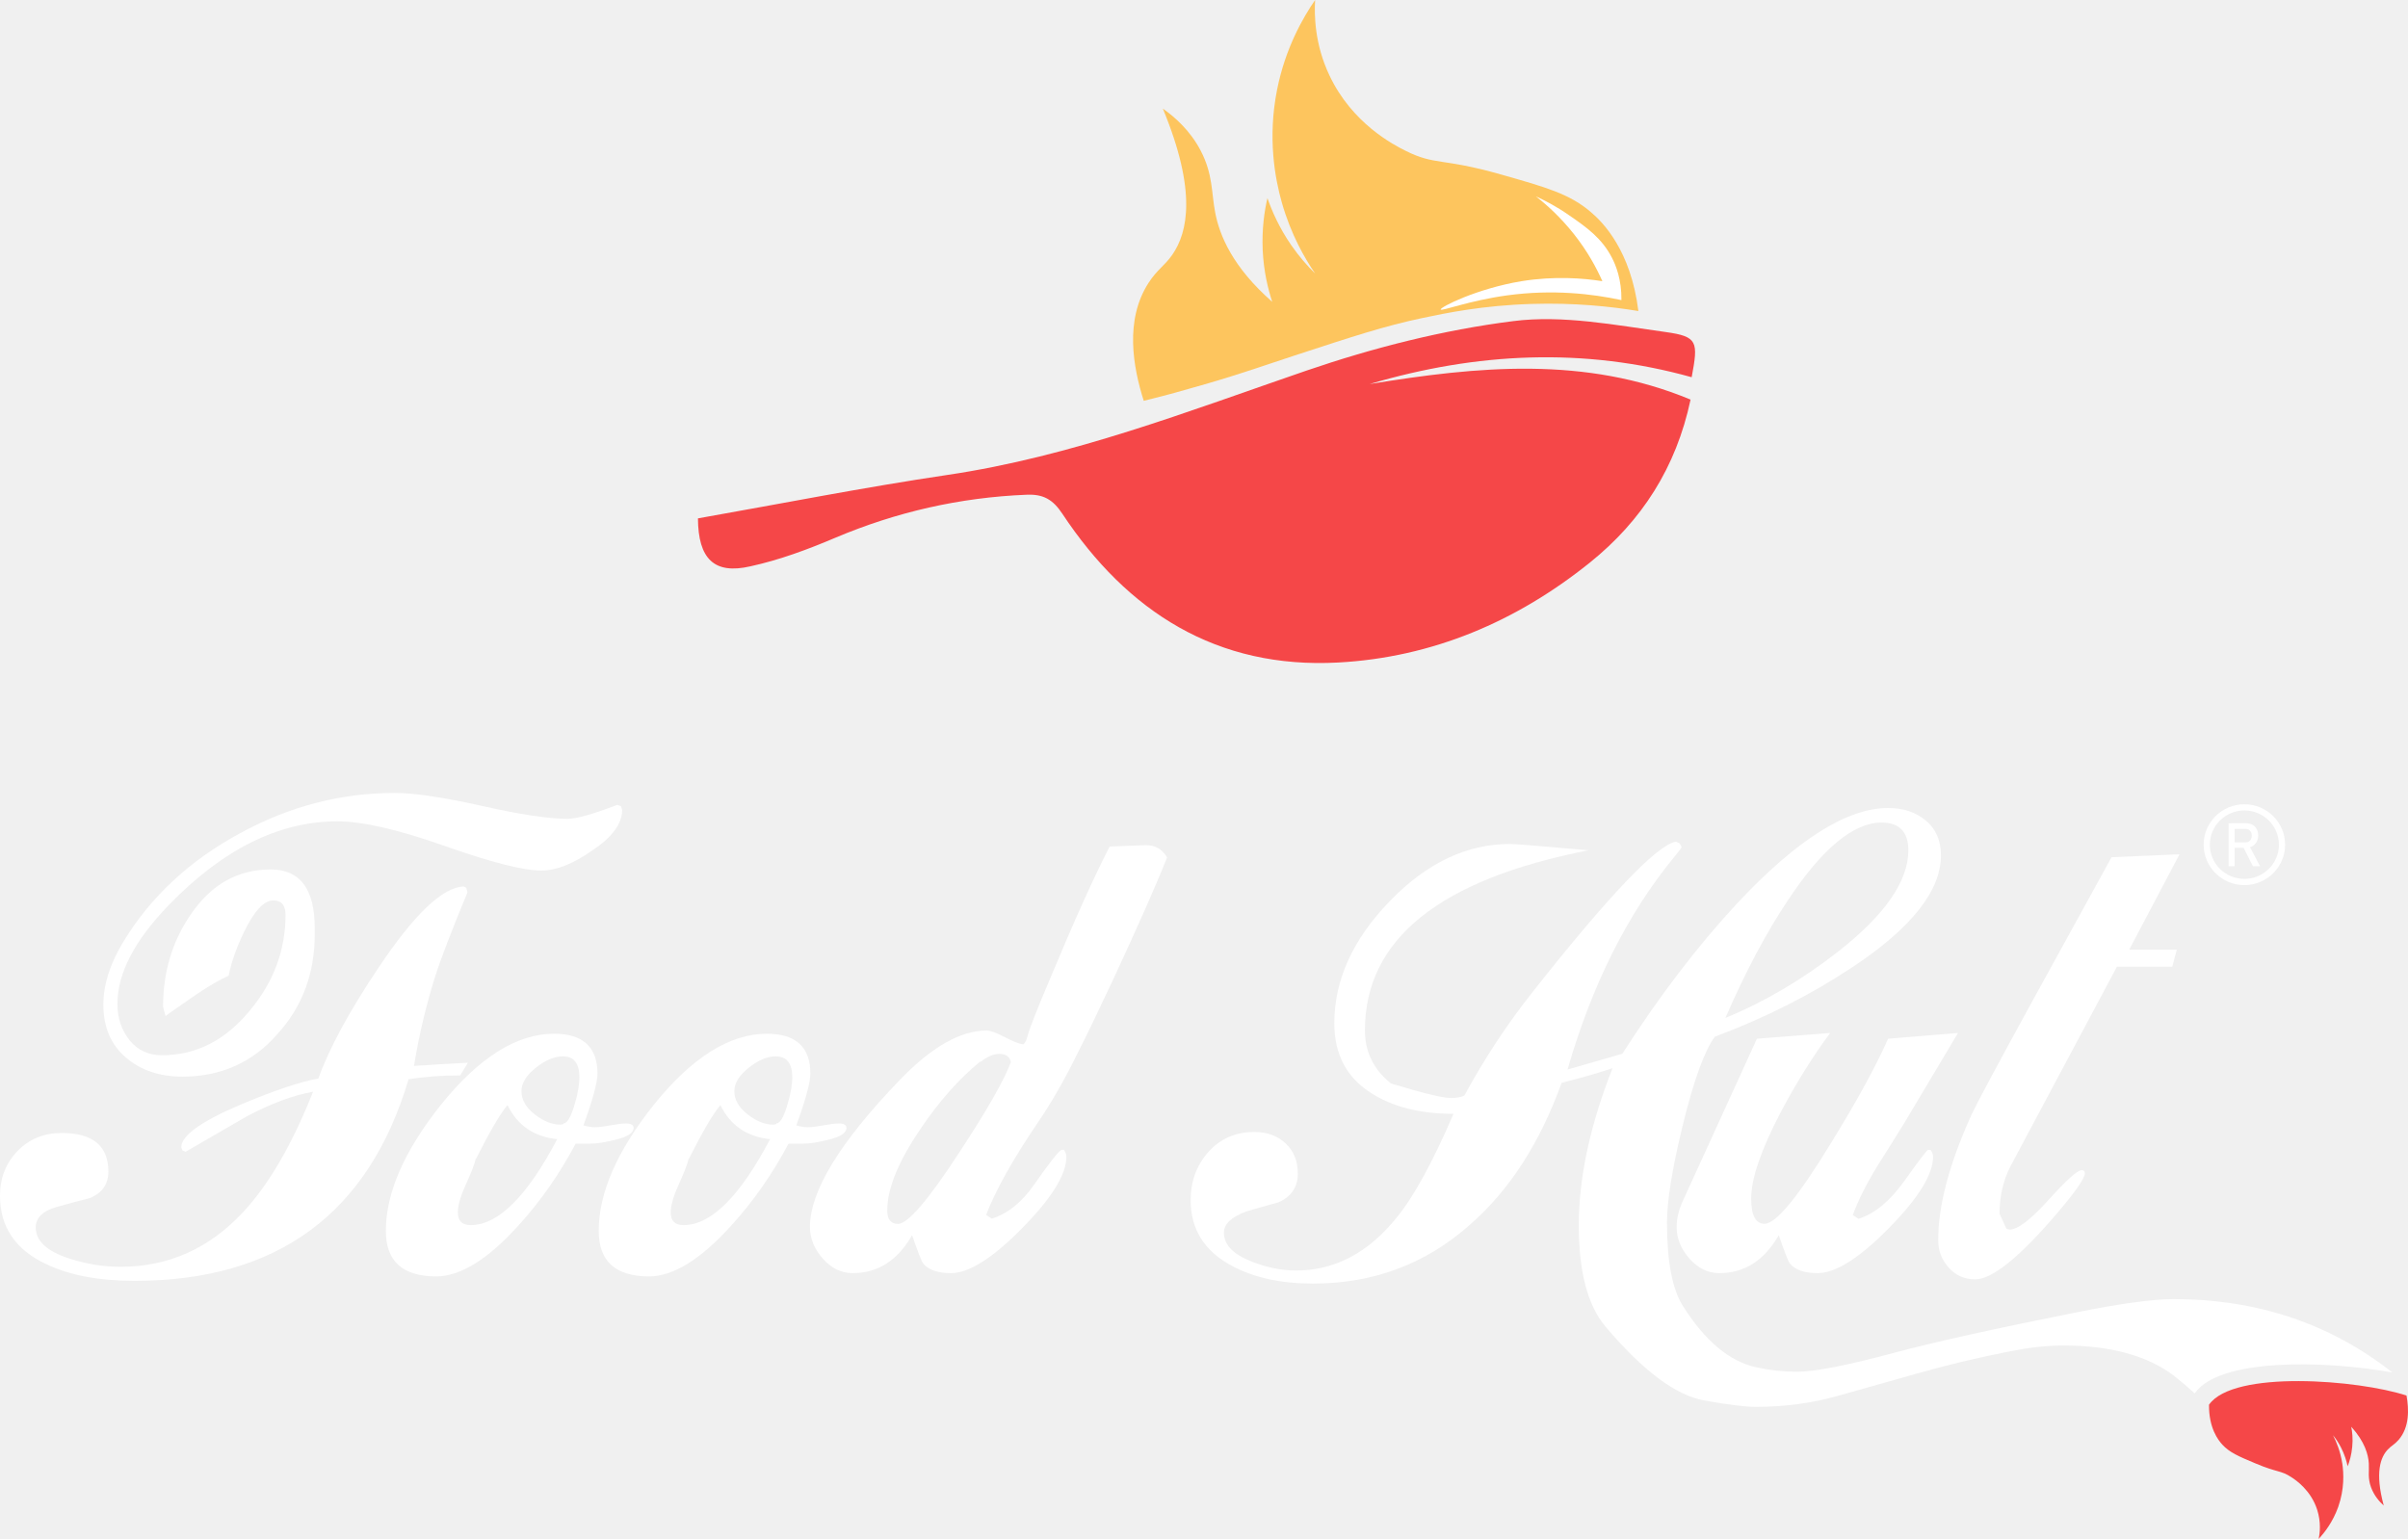
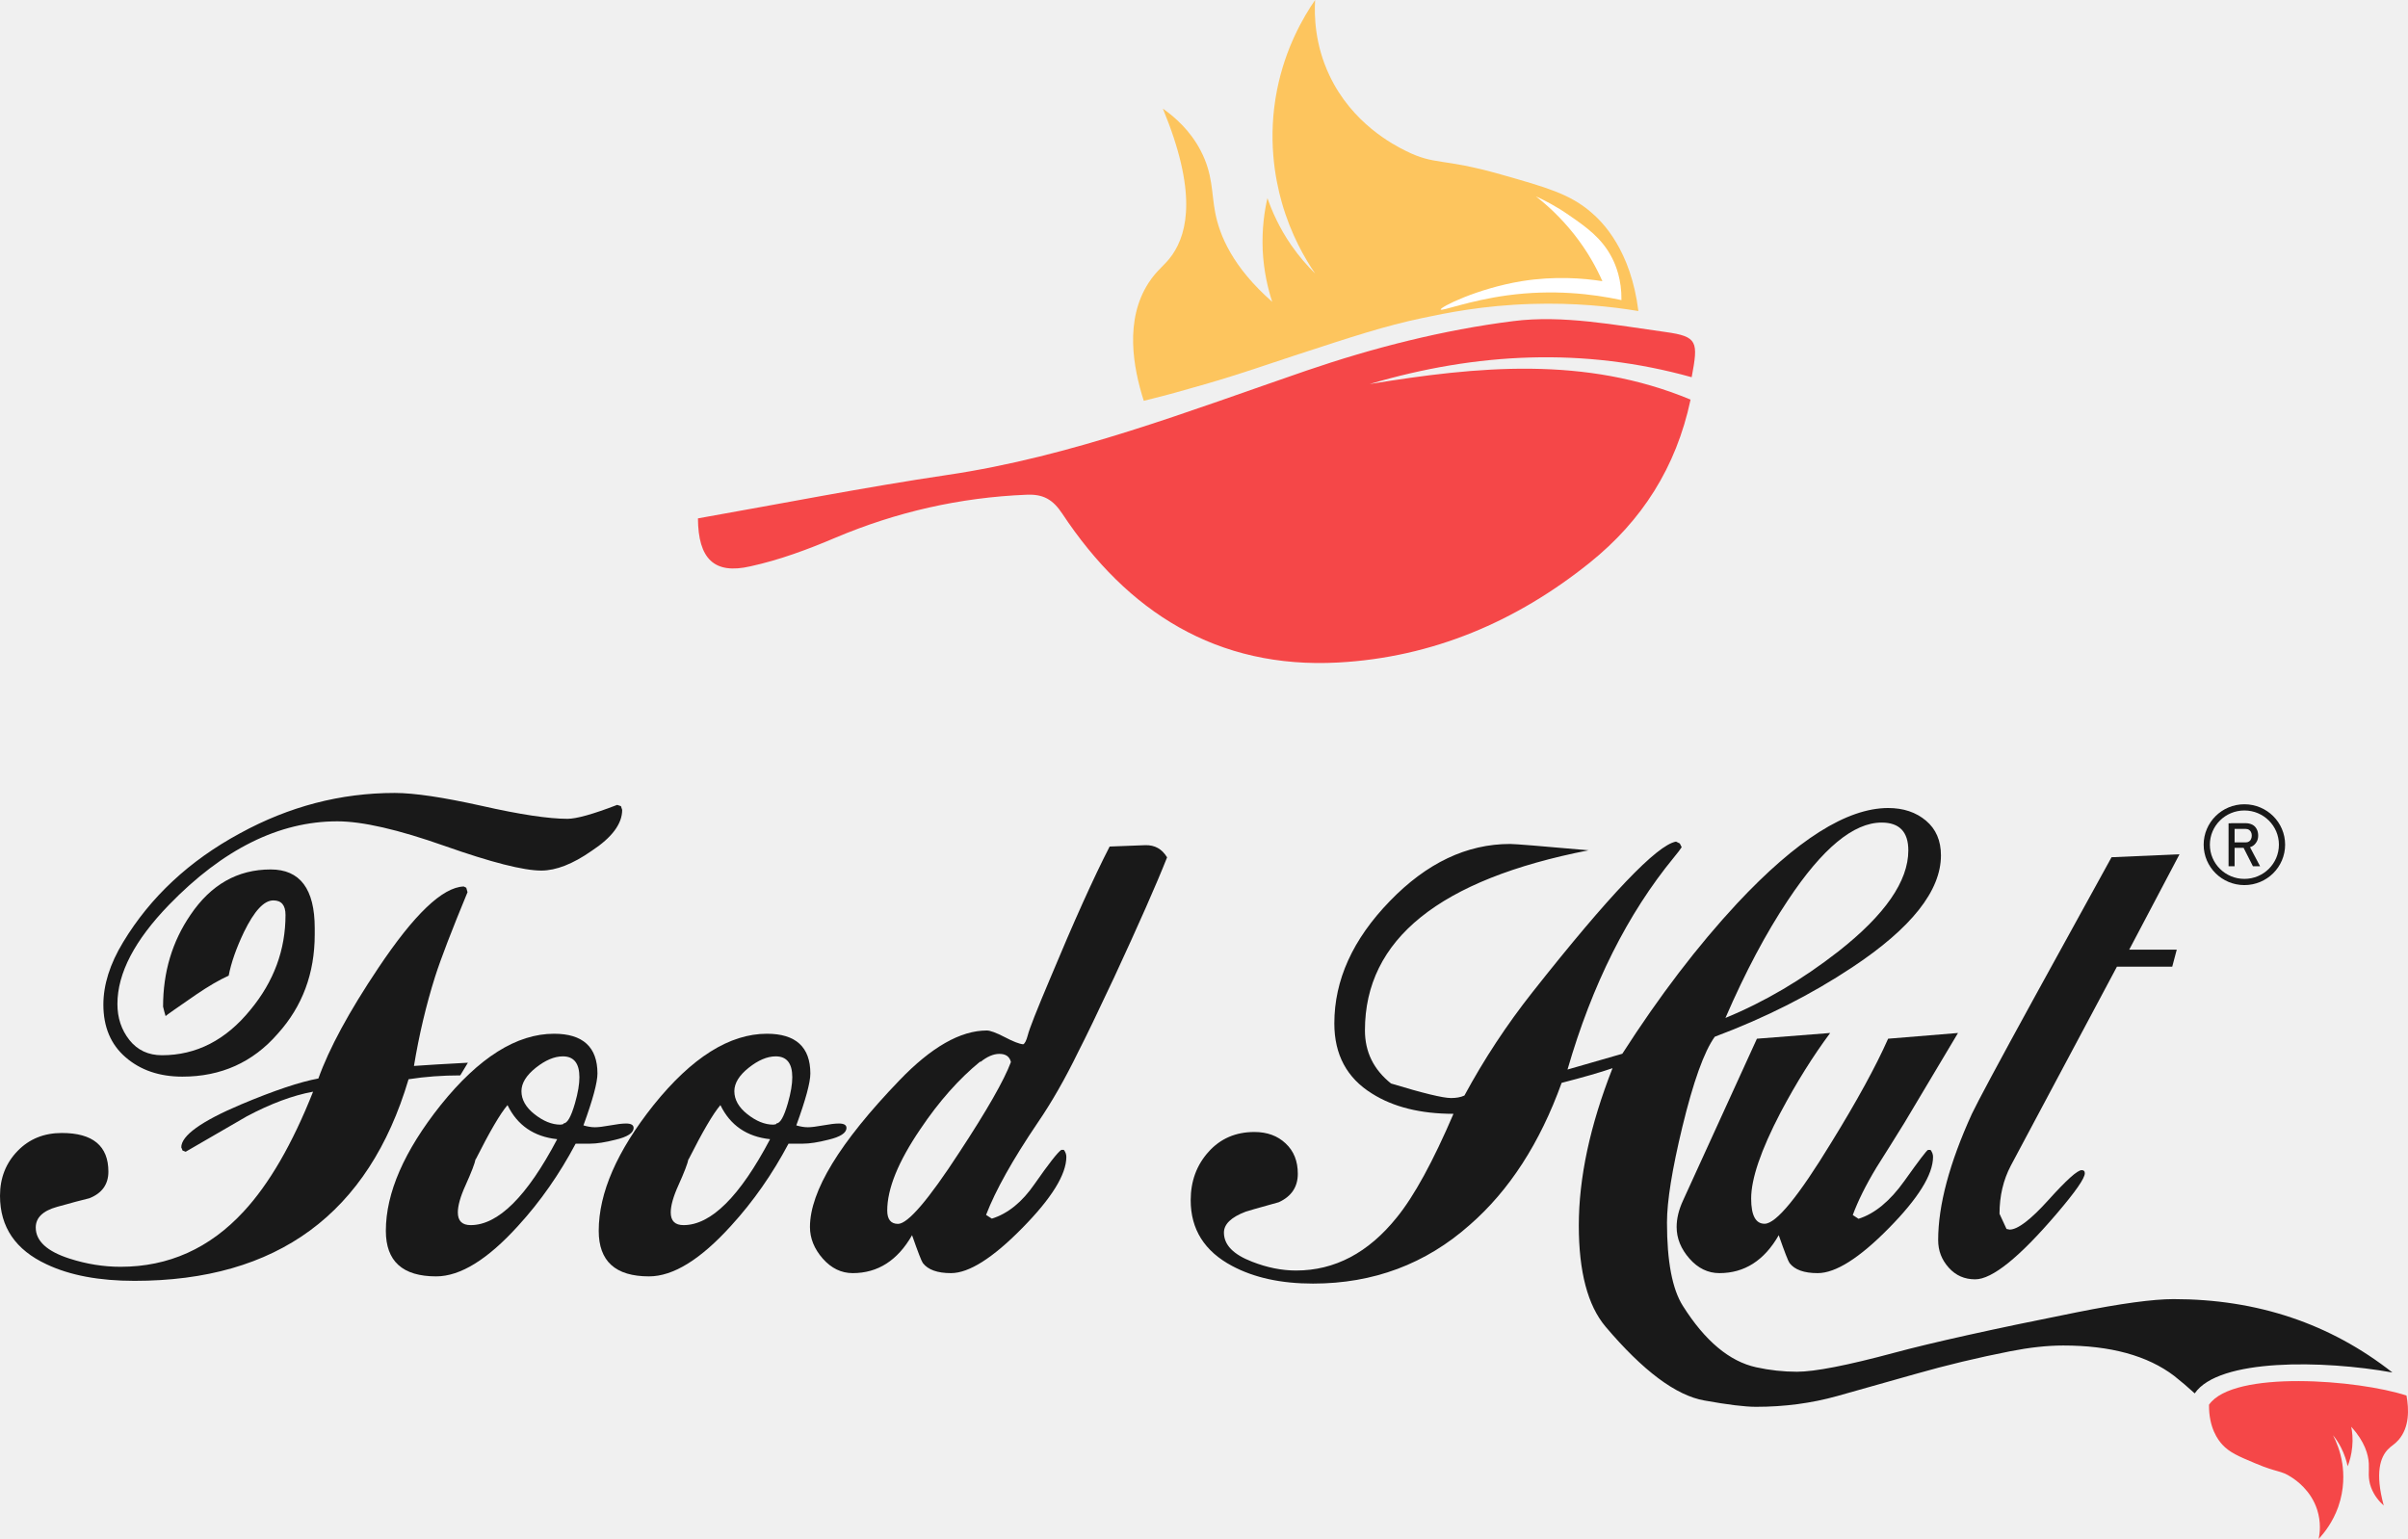
<svg xmlns="http://www.w3.org/2000/svg" width="97" height="62" viewBox="0 0 97 62" fill="none">
-   <path d="M18.848 42.814L18.54 43.325C17.822 43.325 17.13 43.375 16.458 43.48C14.851 48.896 11.167 51.602 5.417 51.602C3.997 51.602 2.815 51.381 1.875 50.935C0.627 50.354 0 49.437 0 48.175C0 47.458 0.237 46.857 0.707 46.371C1.177 45.885 1.774 45.645 2.491 45.645C3.739 45.645 4.366 46.166 4.366 47.203C4.366 47.714 4.108 48.075 3.598 48.275C3.305 48.345 2.875 48.46 2.299 48.621C1.723 48.781 1.44 49.062 1.44 49.452C1.44 49.998 1.895 50.414 2.799 50.705C3.482 50.925 4.169 51.036 4.856 51.036C6.791 51.036 8.444 50.294 9.813 48.811C10.839 47.704 11.774 46.095 12.612 43.981C11.789 44.131 10.899 44.467 9.944 44.973C9.687 45.123 8.868 45.599 7.479 46.401L7.352 46.351C7.337 46.301 7.317 46.256 7.302 46.226C7.302 45.75 8.105 45.173 9.717 44.492C11.051 43.931 12.087 43.585 12.825 43.45C13.254 42.248 14.058 40.759 15.24 38.996C16.68 36.841 17.822 35.744 18.681 35.714L18.782 35.764L18.833 35.944C18.201 37.473 17.762 38.61 17.524 39.356C17.165 40.494 16.882 41.691 16.675 42.944C17.165 42.909 17.893 42.864 18.848 42.814ZM7.347 43.375C6.422 43.375 5.659 43.114 5.063 42.598C4.462 42.082 4.164 41.371 4.164 40.474C4.164 39.677 4.426 38.836 4.962 37.954C6.059 36.14 7.625 34.677 9.661 33.575C11.647 32.487 13.724 31.946 15.902 31.946C16.69 31.946 17.858 32.122 19.409 32.467C20.96 32.818 22.107 32.988 22.86 32.988C23.219 32.988 23.886 32.803 24.861 32.427L25.013 32.477L25.063 32.628C25.063 33.189 24.654 33.74 23.83 34.281C23.077 34.807 22.4 35.073 21.804 35.073C21.086 35.073 19.788 34.742 17.913 34.081C16.038 33.419 14.598 33.089 13.588 33.089C11.243 33.089 8.984 34.211 6.811 36.45C5.427 37.879 4.73 39.206 4.73 40.449C4.73 41.01 4.891 41.491 5.215 41.902C5.538 42.308 5.978 42.513 6.523 42.513C7.908 42.513 9.101 41.902 10.091 40.679C11.031 39.542 11.501 38.269 11.501 36.861C11.501 36.471 11.339 36.275 11.011 36.275C10.632 36.275 10.242 36.701 9.828 37.548C9.52 38.194 9.313 38.78 9.212 39.306C8.833 39.477 8.398 39.732 7.903 40.068C7.115 40.609 6.705 40.9 6.67 40.935C6.635 40.815 6.599 40.689 6.569 40.554C6.569 39.161 6.938 37.934 7.671 36.861C8.494 35.639 9.57 35.028 10.905 35.028C12.087 35.028 12.678 35.814 12.678 37.392V37.648C12.678 39.211 12.183 40.544 11.188 41.646C10.187 42.799 8.903 43.375 7.347 43.375Z" fill="white" />
-   <path d="M25.523 45.439C25.523 45.645 25.275 45.805 24.78 45.92C24.386 46.02 24.042 46.076 23.754 46.076C23.567 46.076 23.375 46.076 23.188 46.076C22.536 47.303 21.768 48.405 20.879 49.377C19.646 50.74 18.544 51.422 17.569 51.422C16.215 51.422 15.543 50.81 15.543 49.588C15.543 48.06 16.281 46.371 17.751 44.522C19.292 42.603 20.813 41.647 22.319 41.647C23.481 41.647 24.067 42.183 24.067 43.25C24.067 43.605 23.881 44.302 23.502 45.339C23.673 45.389 23.825 45.414 23.966 45.414C24.103 45.414 24.31 45.389 24.583 45.339C24.856 45.289 25.063 45.264 25.199 45.264C25.412 45.259 25.523 45.319 25.523 45.439ZM22.445 45.895C21.506 45.795 20.838 45.334 20.444 44.522C20.151 44.863 19.727 45.59 19.161 46.712V46.687C19.126 46.872 18.989 47.228 18.752 47.754C18.544 48.21 18.443 48.576 18.443 48.846C18.443 49.187 18.615 49.357 18.959 49.357C20.065 49.357 21.228 48.205 22.445 45.895ZM23.34 43.4C23.34 42.839 23.117 42.558 22.673 42.558C22.329 42.558 21.965 42.714 21.581 43.019C21.197 43.325 21.005 43.641 21.005 43.961C21.005 44.302 21.182 44.613 21.531 44.888C21.88 45.164 22.228 45.309 22.572 45.309C22.607 45.309 22.648 45.299 22.698 45.284V45.259C22.855 45.259 23.006 44.988 23.163 44.442C23.284 44.021 23.34 43.671 23.34 43.4Z" fill="white" />
-   <path d="M34.098 45.439C34.098 45.645 33.85 45.805 33.355 45.92C32.961 46.02 32.617 46.076 32.329 46.076C32.142 46.076 31.95 46.076 31.763 46.076C31.112 47.303 30.343 48.405 29.454 49.377C28.221 50.74 27.12 51.422 26.144 51.422C24.79 51.422 24.118 50.81 24.118 49.588C24.118 48.06 24.856 46.371 26.326 44.522C27.867 42.603 29.389 41.647 30.894 41.647C32.056 41.647 32.643 42.183 32.643 43.25C32.643 43.605 32.456 44.302 32.077 45.339C32.248 45.389 32.4 45.414 32.542 45.414C32.678 45.414 32.885 45.389 33.158 45.339C33.431 45.289 33.638 45.264 33.775 45.264C33.987 45.259 34.098 45.319 34.098 45.439ZM31.021 45.895C30.081 45.795 29.414 45.334 29.02 44.522C28.727 44.863 28.302 45.59 27.736 46.712V46.687C27.701 46.872 27.564 47.228 27.327 47.754C27.12 48.21 27.019 48.576 27.019 48.846C27.019 49.187 27.19 49.357 27.534 49.357C28.641 49.357 29.803 48.205 31.021 45.895ZM31.915 43.4C31.915 42.839 31.693 42.558 31.248 42.558C30.904 42.558 30.541 42.714 30.157 43.019C29.773 43.325 29.581 43.641 29.581 43.961C29.581 44.302 29.757 44.613 30.106 44.888C30.455 45.164 30.803 45.309 31.147 45.309C31.182 45.309 31.223 45.299 31.273 45.284V45.259C31.43 45.259 31.581 44.988 31.738 44.442C31.859 44.021 31.915 43.671 31.915 43.4Z" fill="white" />
-   <path d="M47.014 34.541C46.569 35.664 45.856 37.272 44.881 39.376C44.214 40.799 43.734 41.796 43.446 42.352C42.9 43.475 42.349 44.432 41.804 45.228C40.793 46.721 40.101 47.959 39.722 48.946L39.954 49.096C40.606 48.891 41.177 48.425 41.677 47.698C42.243 46.887 42.602 46.426 42.754 46.325H42.855C42.92 46.411 42.956 46.506 42.956 46.606C42.956 47.318 42.36 48.279 41.172 49.482C39.985 50.69 39.03 51.291 38.307 51.291C37.761 51.291 37.382 51.155 37.175 50.885C37.125 50.82 36.978 50.444 36.741 49.763C36.16 50.78 35.361 51.291 34.35 51.291C33.891 51.291 33.486 51.095 33.143 50.705C32.799 50.314 32.627 49.888 32.627 49.432C32.627 47.989 33.83 46.02 36.23 43.525C37.519 42.182 38.691 41.516 39.752 41.516C39.889 41.516 40.131 41.606 40.47 41.781C40.813 41.962 41.061 42.057 41.218 42.072C41.288 42.037 41.344 41.921 41.4 41.716C41.465 41.446 41.768 40.684 42.299 39.431C43.254 37.137 44.052 35.363 44.699 34.105L46.134 34.05C46.518 34.04 46.806 34.2 47.014 34.541ZM40.722 42.788C40.672 42.568 40.515 42.458 40.258 42.458C40.02 42.458 39.762 42.568 39.489 42.788V42.763C38.636 43.46 37.827 44.367 37.074 45.489C36.185 46.797 35.74 47.889 35.74 48.77C35.74 49.126 35.887 49.307 36.175 49.307C36.569 49.307 37.392 48.35 38.641 46.431C39.757 44.732 40.45 43.52 40.722 42.788Z" fill="white" />
-   <path d="M78.873 41.616L76.715 45.234C76.336 45.845 75.963 46.446 75.584 47.042C75.154 47.754 74.841 48.39 74.634 48.951L74.866 49.102C75.518 48.896 76.134 48.39 76.715 47.574C77.296 46.757 77.615 46.341 77.665 46.326H77.766C77.832 46.411 77.868 46.506 77.868 46.606C77.868 47.318 77.271 48.28 76.084 49.482C74.896 50.69 73.941 51.291 73.219 51.291C72.673 51.291 72.294 51.156 72.087 50.885C72.036 50.82 71.89 50.444 71.652 49.763C71.071 50.78 70.273 51.291 69.262 51.291C68.802 51.291 68.398 51.096 68.055 50.705C67.711 50.314 67.539 49.888 67.539 49.432C67.539 49.092 67.625 48.736 67.797 48.365L70.773 41.847L73.724 41.616C73.042 42.533 72.37 43.6 71.723 44.823C70.935 46.336 70.541 47.488 70.541 48.285C70.541 48.966 70.722 49.302 71.081 49.302C71.546 49.302 72.441 48.21 73.775 46.02C74.8 44.357 75.563 42.964 76.058 41.847L78.873 41.616Z" fill="white" />
-   <path d="M87.797 34.416L85.77 38.259H87.686L87.504 38.945H85.275L81 46.962C80.697 47.538 80.546 48.184 80.546 48.901L80.829 49.512C80.894 49.527 80.94 49.537 80.955 49.537C81.278 49.537 81.804 49.136 82.521 48.34C83.239 47.543 83.684 47.142 83.855 47.142C83.941 47.142 83.982 47.182 83.982 47.267C83.982 47.473 83.603 48.014 82.85 48.896C81.344 50.659 80.248 51.541 79.565 51.541C79.136 51.541 78.782 51.386 78.499 51.07C78.216 50.755 78.075 50.389 78.075 49.963C78.075 48.555 78.529 46.857 79.434 44.873C79.641 44.432 80.485 42.853 81.976 40.138L85.058 34.536L87.797 34.416Z" fill="white" />
-   <path d="M28.115 20.884C31.495 20.287 34.815 19.631 38.155 19.135C43.183 18.393 47.867 16.565 52.627 14.931C55.32 14.009 58.135 13.293 60.955 12.937C62.956 12.682 65.068 13.098 67.104 13.378C68.393 13.559 68.413 13.764 68.145 15.197C63.799 13.984 59.474 14.2 55.174 15.472C59.519 14.761 63.85 14.33 68.1 16.099C67.518 18.839 66.134 20.984 64.042 22.667C61.086 25.042 57.7 26.485 53.906 26.691C49.019 26.956 45.411 24.651 42.794 20.698C42.41 20.117 42.021 19.901 41.344 19.932C38.666 20.042 36.114 20.623 33.648 21.665C32.541 22.136 31.394 22.562 30.222 22.817C28.767 23.153 28.125 22.512 28.115 20.884Z" fill="#F54748" />
-   <path d="M46.073 16.148C45.639 14.785 45.3 12.892 46.265 11.398C46.614 10.857 46.907 10.717 47.225 10.261C47.847 9.359 48.221 7.701 46.841 4.374C47.316 4.71 47.943 5.251 48.373 6.082C48.863 7.029 48.797 7.761 48.949 8.553C49.125 9.489 49.656 10.762 51.248 12.16C51.081 11.649 50.904 10.938 50.864 10.071C50.828 9.219 50.934 8.497 51.056 7.981C51.238 8.507 51.531 9.179 52.016 9.88C52.339 10.346 52.673 10.722 52.976 11.018C52.556 10.406 52.001 9.444 51.637 8.167C51.359 7.19 51.056 5.556 51.445 3.607C51.778 1.939 52.486 0.711 52.976 0C52.94 0.611 52.956 1.779 53.552 3.036C54.467 4.975 56.134 5.832 56.614 6.072C57.817 6.674 58.064 6.348 60.444 7.024C62.304 7.551 63.233 7.816 64.082 8.543C64.567 8.953 65.694 10.086 65.998 12.531C64.906 12.35 63.431 12.19 61.687 12.245C59.737 12.305 58.271 12.606 57.281 12.816C55.765 13.137 54.547 13.538 52.112 14.335C50.697 14.8 49.686 15.166 47.898 15.662C47.135 15.883 46.503 16.043 46.073 16.148Z" fill="#FDC55E" />
-   <path d="M58.034 12.47C58.059 12.551 59.171 12.11 60.717 11.899C62.556 11.649 64.148 11.839 65.315 12.09C65.325 11.258 65.088 10.682 64.931 10.381C64.522 9.585 63.89 9.144 63.208 8.673C62.677 8.302 62.197 8.061 61.869 7.911C62.314 8.257 62.864 8.753 63.4 9.429C63.956 10.131 64.315 10.802 64.547 11.328C63.774 11.208 62.632 11.113 61.293 11.328C59.479 11.629 58.003 12.38 58.034 12.47Z" fill="white" />
-   <path d="M88.408 56.136C89.373 54.718 93.592 54.794 96.372 55.294C93.865 53.325 90.929 52.338 87.554 52.338C86.73 52.338 85.432 52.514 83.653 52.87C80.263 53.546 77.817 54.092 76.311 54.498C74.411 55.009 73.102 55.264 72.385 55.264C71.839 55.264 71.288 55.204 70.743 55.084C69.666 54.849 68.681 54.022 67.791 52.614C67.362 51.938 67.15 50.815 67.15 49.252C67.15 48.385 67.357 47.108 67.766 45.409C68.211 43.575 68.645 42.363 69.075 41.767C71.111 41.005 72.961 40.068 74.618 38.966C76.998 37.388 78.186 35.885 78.186 34.462C78.186 33.865 77.984 33.4 77.584 33.064C77.18 32.723 76.675 32.553 76.058 32.553C74.396 32.553 72.37 33.835 69.975 36.396C68.383 38.109 66.842 40.128 65.351 42.453L63.143 43.089C64.133 39.662 65.563 36.812 67.433 34.537C67.584 34.351 67.691 34.216 67.741 34.131L67.665 33.981L67.514 33.906C66.746 34.041 64.82 36.06 61.738 39.963C60.692 41.286 59.777 42.679 58.989 44.137C58.837 44.207 58.656 44.237 58.449 44.237C58.125 44.237 57.317 44.041 56.033 43.651C55.331 43.089 54.982 42.378 54.982 41.511C54.982 37.844 57.989 35.429 63.992 34.256C62.077 34.086 61.02 34.001 60.834 34.001C59.085 34.001 57.468 34.767 55.983 36.306C54.492 37.844 53.749 39.482 53.749 41.231C53.749 42.488 54.254 43.43 55.265 44.056C56.119 44.597 57.215 44.873 58.55 44.873C57.726 46.792 56.968 48.185 56.266 49.047C55.118 50.475 53.764 51.186 52.208 51.186C51.627 51.186 51.036 51.066 50.434 50.83C49.681 50.54 49.302 50.154 49.302 49.658C49.302 49.317 49.596 49.037 50.177 48.816C50.212 48.801 50.657 48.671 51.511 48.435C52.026 48.2 52.279 47.814 52.279 47.288C52.279 46.777 52.117 46.371 51.788 46.066C51.465 45.76 51.046 45.605 50.53 45.605C49.777 45.605 49.161 45.87 48.681 46.406C48.201 46.942 47.963 47.589 47.963 48.355C47.963 49.528 48.519 50.41 49.631 51.001C50.52 51.477 51.607 51.712 52.89 51.712C55.321 51.712 57.428 50.925 59.206 49.347C60.798 47.959 62.031 46.05 62.905 43.626C63.779 43.4 64.462 43.205 64.957 43.034C64.047 45.344 63.597 47.453 63.597 49.372C63.597 51.236 63.956 52.594 64.674 53.446C66.18 55.224 67.509 56.221 68.656 56.422C69.596 56.592 70.288 56.677 70.737 56.677C71.885 56.677 72.971 56.532 73.997 56.246L77.155 55.355C78.403 54.999 79.681 54.693 80.98 54.438C81.748 54.287 82.461 54.207 83.112 54.207C85.012 54.207 86.503 54.613 87.579 55.43C87.862 55.655 88.14 55.891 88.408 56.136ZM72.021 36.27C73.406 34.181 74.664 33.139 75.796 33.139C76.513 33.139 76.872 33.515 76.872 34.261C76.872 35.499 75.932 36.857 74.047 38.335C72.592 39.472 71.076 40.364 69.504 41.01C70.308 39.156 71.147 37.578 72.021 36.27Z" fill="white" />
+   <path d="M18.848 42.814L18.54 43.325C17.822 43.325 17.13 43.375 16.458 43.48C14.851 48.896 11.167 51.602 5.417 51.602C3.997 51.602 2.815 51.381 1.875 50.935C0.627 50.354 0 49.437 0 48.175C0 47.458 0.237 46.857 0.707 46.371C1.177 45.885 1.774 45.645 2.491 45.645C3.739 45.645 4.366 46.166 4.366 47.203C4.366 47.714 4.108 48.075 3.598 48.275C3.305 48.345 2.875 48.46 2.299 48.621C1.723 48.781 1.44 49.062 1.44 49.452C1.44 49.998 1.895 50.414 2.799 50.705C3.482 50.925 4.169 51.036 4.856 51.036C6.791 51.036 8.444 50.294 9.813 48.811C10.839 47.704 11.774 46.095 12.612 43.981C11.789 44.131 10.899 44.467 9.944 44.973C9.687 45.123 8.868 45.599 7.479 46.401L7.352 46.351C7.337 46.301 7.317 46.256 7.302 46.226C7.302 45.75 8.105 45.173 9.717 44.492C11.051 43.931 12.087 43.585 12.825 43.45C13.254 42.248 14.058 40.759 15.24 38.996C16.68 36.841 17.822 35.744 18.681 35.714L18.782 35.764L18.833 35.944C18.201 37.473 17.762 38.61 17.524 39.356C17.165 40.494 16.882 41.691 16.675 42.944C17.165 42.909 17.893 42.864 18.848 42.814ZM7.347 43.375C6.422 43.375 5.659 43.114 5.063 42.598C4.462 42.082 4.164 41.371 4.164 40.474C4.164 39.677 4.426 38.836 4.962 37.954C6.059 36.14 7.625 34.677 9.661 33.575C11.647 32.487 13.724 31.946 15.902 31.946C16.69 31.946 17.858 32.122 19.409 32.467C20.96 32.818 22.107 32.988 22.86 32.988C23.219 32.988 23.886 32.803 24.861 32.427L25.013 32.477L25.063 32.628C25.063 33.189 24.654 33.74 23.83 34.281C23.077 34.807 22.4 35.073 21.804 35.073C21.086 35.073 19.788 34.742 17.913 34.081C16.038 33.419 14.598 33.089 13.588 33.089C11.243 33.089 8.984 34.211 6.811 36.45C5.427 37.879 4.73 39.206 4.73 40.449C4.73 41.01 4.891 41.491 5.215 41.902C5.538 42.308 5.978 42.513 6.523 42.513C7.908 42.513 9.101 41.902 10.091 40.679C11.031 39.542 11.501 38.269 11.501 36.861C11.501 36.471 11.339 36.275 11.011 36.275C10.632 36.275 10.242 36.701 9.828 37.548C9.52 38.194 9.313 38.78 9.212 39.306C8.833 39.477 8.398 39.732 7.903 40.068C7.115 40.609 6.705 40.9 6.67 40.935C6.635 40.815 6.599 40.689 6.569 40.554C6.569 39.161 6.938 37.934 7.671 36.861C8.494 35.639 9.57 35.028 10.905 35.028C12.087 35.028 12.678 35.814 12.678 37.392V37.648C12.678 39.211 12.183 40.544 11.188 41.646C10.187 42.799 8.903 43.375 7.347 43.375Z" fill="#191919" />
+   <path d="M25.523 45.439C25.523 45.645 25.275 45.805 24.78 45.92C24.386 46.02 24.042 46.076 23.754 46.076C23.567 46.076 23.375 46.076 23.188 46.076C22.536 47.303 21.768 48.405 20.879 49.377C19.646 50.74 18.544 51.422 17.569 51.422C16.215 51.422 15.543 50.81 15.543 49.588C15.543 48.06 16.281 46.371 17.751 44.522C19.292 42.603 20.813 41.647 22.319 41.647C23.481 41.647 24.067 42.183 24.067 43.25C24.067 43.605 23.881 44.302 23.502 45.339C23.673 45.389 23.825 45.414 23.966 45.414C24.103 45.414 24.31 45.389 24.583 45.339C24.856 45.289 25.063 45.264 25.199 45.264C25.412 45.259 25.523 45.319 25.523 45.439ZM22.445 45.895C21.506 45.795 20.838 45.334 20.444 44.522C20.151 44.863 19.727 45.59 19.161 46.712V46.687C19.126 46.872 18.989 47.228 18.752 47.754C18.544 48.21 18.443 48.576 18.443 48.846C18.443 49.187 18.615 49.357 18.959 49.357C20.065 49.357 21.228 48.205 22.445 45.895ZM23.34 43.4C23.34 42.839 23.117 42.558 22.673 42.558C22.329 42.558 21.965 42.714 21.581 43.019C21.197 43.325 21.005 43.641 21.005 43.961C21.005 44.302 21.182 44.613 21.531 44.888C21.88 45.164 22.228 45.309 22.572 45.309C22.607 45.309 22.648 45.299 22.698 45.284V45.259C22.855 45.259 23.006 44.988 23.163 44.442C23.284 44.021 23.34 43.671 23.34 43.4Z" fill="#191919" />
+   <path d="M34.098 45.439C34.098 45.645 33.85 45.805 33.355 45.92C32.961 46.02 32.617 46.076 32.329 46.076C32.142 46.076 31.95 46.076 31.763 46.076C31.112 47.303 30.343 48.405 29.454 49.377C28.221 50.74 27.12 51.422 26.144 51.422C24.79 51.422 24.118 50.81 24.118 49.588C24.118 48.06 24.856 46.371 26.326 44.522C27.867 42.603 29.389 41.647 30.894 41.647C32.056 41.647 32.643 42.183 32.643 43.25C32.643 43.605 32.456 44.302 32.077 45.339C32.248 45.389 32.4 45.414 32.542 45.414C32.678 45.414 32.885 45.389 33.158 45.339C33.431 45.289 33.638 45.264 33.775 45.264C33.987 45.259 34.098 45.319 34.098 45.439ZM31.021 45.895C30.081 45.795 29.414 45.334 29.02 44.522C28.727 44.863 28.302 45.59 27.736 46.712V46.687C27.701 46.872 27.564 47.228 27.327 47.754C27.12 48.21 27.019 48.576 27.019 48.846C27.019 49.187 27.19 49.357 27.534 49.357C28.641 49.357 29.803 48.205 31.021 45.895ZM31.915 43.4C31.915 42.839 31.693 42.558 31.248 42.558C30.904 42.558 30.541 42.714 30.157 43.019C29.773 43.325 29.581 43.641 29.581 43.961C29.581 44.302 29.757 44.613 30.106 44.888C30.455 45.164 30.803 45.309 31.147 45.309C31.182 45.309 31.223 45.299 31.273 45.284V45.259C31.43 45.259 31.581 44.988 31.738 44.442C31.859 44.021 31.915 43.671 31.915 43.4Z" fill="#191919" />
+   <path d="M47.013 34.541C46.568 35.664 45.856 37.272 44.881 39.376C44.214 40.799 43.733 41.796 43.446 42.352C42.9 43.475 42.349 44.432 41.803 45.228C40.793 46.721 40.1 47.959 39.721 48.946L39.954 49.096C40.606 48.891 41.177 48.425 41.677 47.698C42.243 46.887 42.602 46.426 42.753 46.325H42.854C42.92 46.411 42.955 46.506 42.955 46.606C42.955 47.318 42.359 48.279 41.172 49.482C39.984 50.69 39.029 51.291 38.307 51.291C37.761 51.291 37.382 51.155 37.175 50.885C37.124 50.82 36.978 50.444 36.74 49.763C36.159 50.78 35.361 51.291 34.35 51.291C33.89 51.291 33.486 51.095 33.142 50.705C32.799 50.314 32.627 49.888 32.627 49.432C32.627 47.989 33.83 46.02 36.23 43.525C37.518 42.182 38.691 41.516 39.752 41.516C39.888 41.516 40.131 41.606 40.469 41.781C40.813 41.962 41.06 42.057 41.217 42.072C41.288 42.037 41.343 41.921 41.399 41.716C41.465 41.446 41.768 40.684 42.298 39.431C43.254 37.137 44.052 35.363 44.699 34.105L46.134 34.05C46.518 34.04 46.806 34.2 47.013 34.541ZM40.722 42.788C40.671 42.568 40.515 42.458 40.257 42.458C40.02 42.458 39.762 42.568 39.489 42.788V42.763C38.635 43.46 37.827 44.367 37.074 45.489C36.184 46.797 35.74 47.889 35.74 48.77C35.74 49.126 35.886 49.307 36.174 49.307C36.568 49.307 37.392 48.35 38.64 46.431C39.757 44.732 40.449 43.52 40.722 42.788Z" fill="#191919" />
+   <path d="M78.873 41.616L76.715 45.234C76.336 45.845 75.963 46.446 75.584 47.042C75.154 47.754 74.841 48.39 74.634 48.951L74.866 49.102C75.518 48.896 76.134 48.39 76.715 47.574C77.296 46.757 77.615 46.341 77.665 46.326H77.766C77.832 46.411 77.868 46.506 77.868 46.606C77.868 47.318 77.271 48.28 76.084 49.482C74.896 50.69 73.941 51.291 73.219 51.291C72.673 51.291 72.294 51.156 72.087 50.885C72.036 50.82 71.89 50.444 71.652 49.763C71.071 50.78 70.273 51.291 69.262 51.291C68.802 51.291 68.398 51.096 68.055 50.705C67.711 50.314 67.539 49.888 67.539 49.432C67.539 49.092 67.625 48.736 67.797 48.365L70.773 41.847L73.724 41.616C73.042 42.533 72.37 43.6 71.723 44.823C70.935 46.336 70.541 47.488 70.541 48.285C70.541 48.966 70.722 49.302 71.081 49.302C71.546 49.302 72.441 48.21 73.775 46.02C74.8 44.357 75.563 42.964 76.058 41.847L78.873 41.616Z" fill="#191919" />
+   <path d="M87.796 34.416L85.77 38.259H87.685L87.503 38.945H85.275L81 46.962C80.697 47.538 80.545 48.184 80.545 48.901L80.828 49.512C80.894 49.527 80.939 49.537 80.954 49.537C81.278 49.537 81.803 49.136 82.521 48.34C83.239 47.543 83.683 47.142 83.855 47.142C83.941 47.142 83.981 47.182 83.981 47.267C83.981 47.473 83.602 48.014 82.849 48.896C81.344 50.659 80.247 51.541 79.565 51.541C79.135 51.541 78.782 51.386 78.499 51.07C78.216 50.755 78.074 50.389 78.074 49.963C78.074 48.555 78.529 46.857 79.433 44.873C79.641 44.432 80.485 42.853 81.975 40.138L85.058 34.536L87.796 34.416Z" fill="#191919" />
+   <path d="M28.115 20.884C31.496 20.287 34.816 19.631 38.156 19.135C43.183 18.393 47.868 16.565 52.627 14.931C55.321 14.009 58.135 13.293 60.955 12.937C62.956 12.682 65.068 13.098 67.105 13.378C68.393 13.559 68.413 13.764 68.145 15.197C63.8 13.984 59.474 14.2 55.174 15.472C59.52 14.761 63.85 14.33 68.1 16.099C67.519 18.839 66.134 20.984 64.042 22.667C61.086 25.042 57.701 26.485 53.906 26.691C49.02 26.956 45.412 24.651 42.794 20.698C42.41 20.117 42.021 19.901 41.344 19.932C38.666 20.042 36.114 20.623 33.648 21.665C32.542 22.136 31.395 22.562 30.222 22.817C28.767 23.153 28.125 22.512 28.115 20.884Z" fill="#F54748" />
+   <path d="M46.074 16.148C45.639 14.785 45.301 12.892 46.266 11.398C46.614 10.857 46.908 10.717 47.226 10.261C47.847 9.359 48.221 7.701 46.842 4.374C47.317 4.71 47.944 5.251 48.373 6.082C48.863 7.029 48.797 7.761 48.949 8.553C49.126 9.489 49.657 10.762 51.248 12.16C51.081 11.649 50.905 10.938 50.864 10.071C50.829 9.219 50.935 8.497 51.056 7.981C51.238 8.507 51.531 9.179 52.016 9.88C52.34 10.346 52.673 10.722 52.976 11.018C52.557 10.406 52.001 9.444 51.637 8.167C51.359 7.19 51.056 5.556 51.445 3.607C51.779 1.939 52.486 0.711 52.976 0C52.941 0.611 52.956 1.779 53.552 3.036C54.467 4.975 56.135 5.832 56.614 6.072C57.817 6.674 58.065 6.348 60.445 7.024C62.304 7.551 63.234 7.816 64.083 8.543C64.568 8.953 65.695 10.086 65.998 12.531C64.906 12.35 63.431 12.19 61.688 12.245C59.737 12.305 58.272 12.606 57.282 12.816C55.766 13.137 54.548 13.538 52.112 14.335C50.697 14.8 49.687 15.166 47.898 15.662C47.135 15.883 46.503 16.043 46.074 16.148Z" fill="#FDC55E" />
+   <path d="M58.035 12.47C58.06 12.551 59.172 12.11 60.718 11.899C62.557 11.649 64.149 11.839 65.316 12.09C65.326 11.258 65.089 10.682 64.932 10.381C64.523 9.585 63.891 9.144 63.209 8.673C62.678 8.302 62.198 8.061 61.87 7.911C62.315 8.257 62.865 8.753 63.401 9.429C63.957 10.131 64.316 10.802 64.548 11.328C63.775 11.208 62.633 11.113 61.294 11.328C59.48 11.629 58.004 12.38 58.035 12.47Z" fill="white" />
+   <path d="M88.409 56.136C89.374 54.718 93.593 54.794 96.372 55.294C93.866 53.325 90.93 52.338 87.555 52.338C86.731 52.338 85.432 52.514 83.653 52.87C80.263 53.546 77.817 54.092 76.311 54.498C74.412 55.009 73.103 55.264 72.385 55.264C71.84 55.264 71.289 55.204 70.743 55.084C69.667 54.849 68.681 54.022 67.792 52.614C67.362 51.938 67.15 50.815 67.15 49.252C67.15 48.385 67.358 47.108 67.767 45.409C68.211 43.575 68.646 42.363 69.076 41.767C71.112 41.005 72.961 40.068 74.619 38.966C76.999 37.388 78.186 35.885 78.186 34.462C78.186 33.865 77.984 33.4 77.585 33.064C77.181 32.723 76.675 32.553 76.059 32.553C74.396 32.553 72.37 33.835 69.975 36.396C68.383 38.109 66.842 40.128 65.351 42.453L63.143 43.089C64.134 39.662 65.564 36.812 67.433 34.537C67.585 34.351 67.691 34.216 67.742 34.131L67.666 33.981L67.514 33.906C66.746 34.041 64.821 36.06 61.739 39.963C60.693 41.286 59.778 42.679 58.99 44.137C58.838 44.207 58.656 44.237 58.449 44.237C58.126 44.237 57.317 44.041 56.034 43.651C55.331 43.089 54.983 42.378 54.983 41.511C54.983 37.844 57.989 35.429 63.992 34.256C62.077 34.086 61.021 34.001 60.834 34.001C59.086 34.001 57.469 34.767 55.983 36.306C54.492 37.844 53.75 39.482 53.75 41.231C53.75 42.488 54.255 43.43 55.266 44.056C56.12 44.597 57.216 44.873 58.55 44.873C57.726 46.792 56.968 48.185 56.266 49.047C55.119 50.475 53.765 51.186 52.208 51.186C51.627 51.186 51.036 51.066 50.435 50.83C49.682 50.54 49.303 50.154 49.303 49.658C49.303 49.317 49.596 49.037 50.177 48.816C50.212 48.801 50.657 48.671 51.511 48.435C52.026 48.2 52.279 47.814 52.279 47.288C52.279 46.777 52.117 46.371 51.789 46.066C51.466 45.76 51.046 45.605 50.531 45.605C49.778 45.605 49.161 45.87 48.681 46.406C48.201 46.942 47.964 47.589 47.964 48.355C47.964 49.528 48.52 50.41 49.631 51.001C50.521 51.477 51.607 51.712 52.891 51.712C55.321 51.712 57.428 50.925 59.207 49.347C60.799 47.959 62.032 46.05 62.906 43.626C63.78 43.4 64.462 43.205 64.957 43.034C64.048 45.344 63.598 47.453 63.598 49.372C63.598 51.236 63.957 52.594 64.674 53.446C66.18 55.224 67.509 56.221 68.656 56.422C69.596 56.592 70.288 56.677 70.738 56.677C71.885 56.677 72.971 56.532 73.997 56.246L77.155 55.355C78.403 54.999 79.682 54.693 80.981 54.438C81.749 54.287 82.461 54.207 83.113 54.207C85.013 54.207 86.504 54.613 87.58 55.43C87.863 55.655 88.141 55.891 88.409 56.136ZM72.021 36.27C73.406 34.181 74.664 33.139 75.796 33.139C76.514 33.139 76.872 33.515 76.872 34.261C76.872 35.499 75.933 36.857 74.048 38.335C72.592 39.472 71.076 40.364 69.505 41.01C70.308 39.156 71.147 37.578 72.021 36.27Z" fill="#191919" />
  <path d="M96.94 56.224C97.037 56.763 97.07 57.496 96.616 58.015C96.452 58.202 96.33 58.242 96.183 58.4C95.893 58.712 95.661 59.321 96.023 60.654C95.855 60.504 95.64 60.265 95.514 59.928C95.371 59.547 95.439 59.268 95.422 58.964C95.401 58.599 95.262 58.088 94.715 57.48C94.753 57.683 94.787 57.963 94.753 58.291C94.724 58.615 94.644 58.883 94.568 59.073C94.526 58.867 94.446 58.595 94.295 58.303C94.194 58.109 94.084 57.95 93.979 57.821C94.11 58.076 94.278 58.465 94.354 58.968C94.412 59.353 94.442 59.989 94.19 60.707C93.971 61.323 93.63 61.752 93.403 62C93.449 61.769 93.504 61.327 93.34 60.82C93.088 60.038 92.482 59.629 92.306 59.515C91.868 59.227 91.755 59.337 90.863 58.96C90.165 58.668 89.816 58.518 89.522 58.202C89.354 58.019 88.975 57.533 88.984 56.593C89.963 55.182 95.01 55.587 96.94 56.224Z" fill="#F54748" />
-   <path d="M90.409 35.533C91.246 35.533 91.925 34.861 91.925 34.03C91.925 33.2 91.246 32.527 90.409 32.527C89.572 32.527 88.893 33.2 88.893 34.03C88.893 34.861 89.572 35.533 90.409 35.533Z" stroke="white" stroke-width="0.25" stroke-miterlimit="10" />
-   <path d="M89.772 33.169H90.015V34.898H89.772V33.169ZM89.879 33.936H90.475C90.52 33.936 90.561 33.926 90.596 33.901C90.632 33.88 90.662 33.846 90.677 33.805C90.697 33.765 90.707 33.715 90.707 33.665C90.707 33.61 90.697 33.565 90.677 33.525C90.657 33.485 90.632 33.455 90.596 33.43C90.561 33.41 90.52 33.395 90.47 33.395H89.874V33.164H90.46C90.561 33.164 90.647 33.184 90.728 33.224C90.808 33.264 90.864 33.324 90.904 33.4C90.945 33.475 90.965 33.565 90.965 33.66C90.965 33.76 90.945 33.846 90.899 33.921C90.854 33.996 90.798 34.056 90.722 34.096C90.647 34.136 90.556 34.156 90.46 34.156H89.874V33.936H89.879ZM90.354 34.111L90.596 34.056L91.041 34.898H90.753L90.354 34.111Z" fill="white" />
+   <path d="M90.409 35.533C91.247 35.533 91.925 34.861 91.925 34.03C91.925 33.2 91.247 32.527 90.409 32.527C89.572 32.527 88.894 33.2 88.894 34.03C88.894 34.861 89.572 35.533 90.409 35.533Z" stroke="#191919" stroke-width="0.25" stroke-miterlimit="10" />
+   <path d="M89.772 33.169H90.015V34.898H89.772V33.169ZM89.879 33.936H90.475C90.52 33.936 90.561 33.926 90.596 33.901C90.632 33.88 90.662 33.846 90.677 33.805C90.697 33.765 90.707 33.715 90.707 33.665C90.707 33.61 90.697 33.565 90.677 33.525C90.657 33.485 90.632 33.455 90.596 33.43C90.561 33.41 90.52 33.395 90.47 33.395H89.874V33.164H90.46C90.561 33.164 90.647 33.184 90.728 33.224C90.808 33.264 90.864 33.324 90.904 33.4C90.945 33.475 90.965 33.565 90.965 33.66C90.965 33.76 90.945 33.846 90.899 33.921C90.854 33.996 90.798 34.056 90.722 34.096C90.647 34.136 90.556 34.156 90.46 34.156H89.874V33.936H89.879ZM90.354 34.111L90.596 34.056L91.041 34.898H90.753L90.354 34.111Z" fill="#191919" />
</svg>
